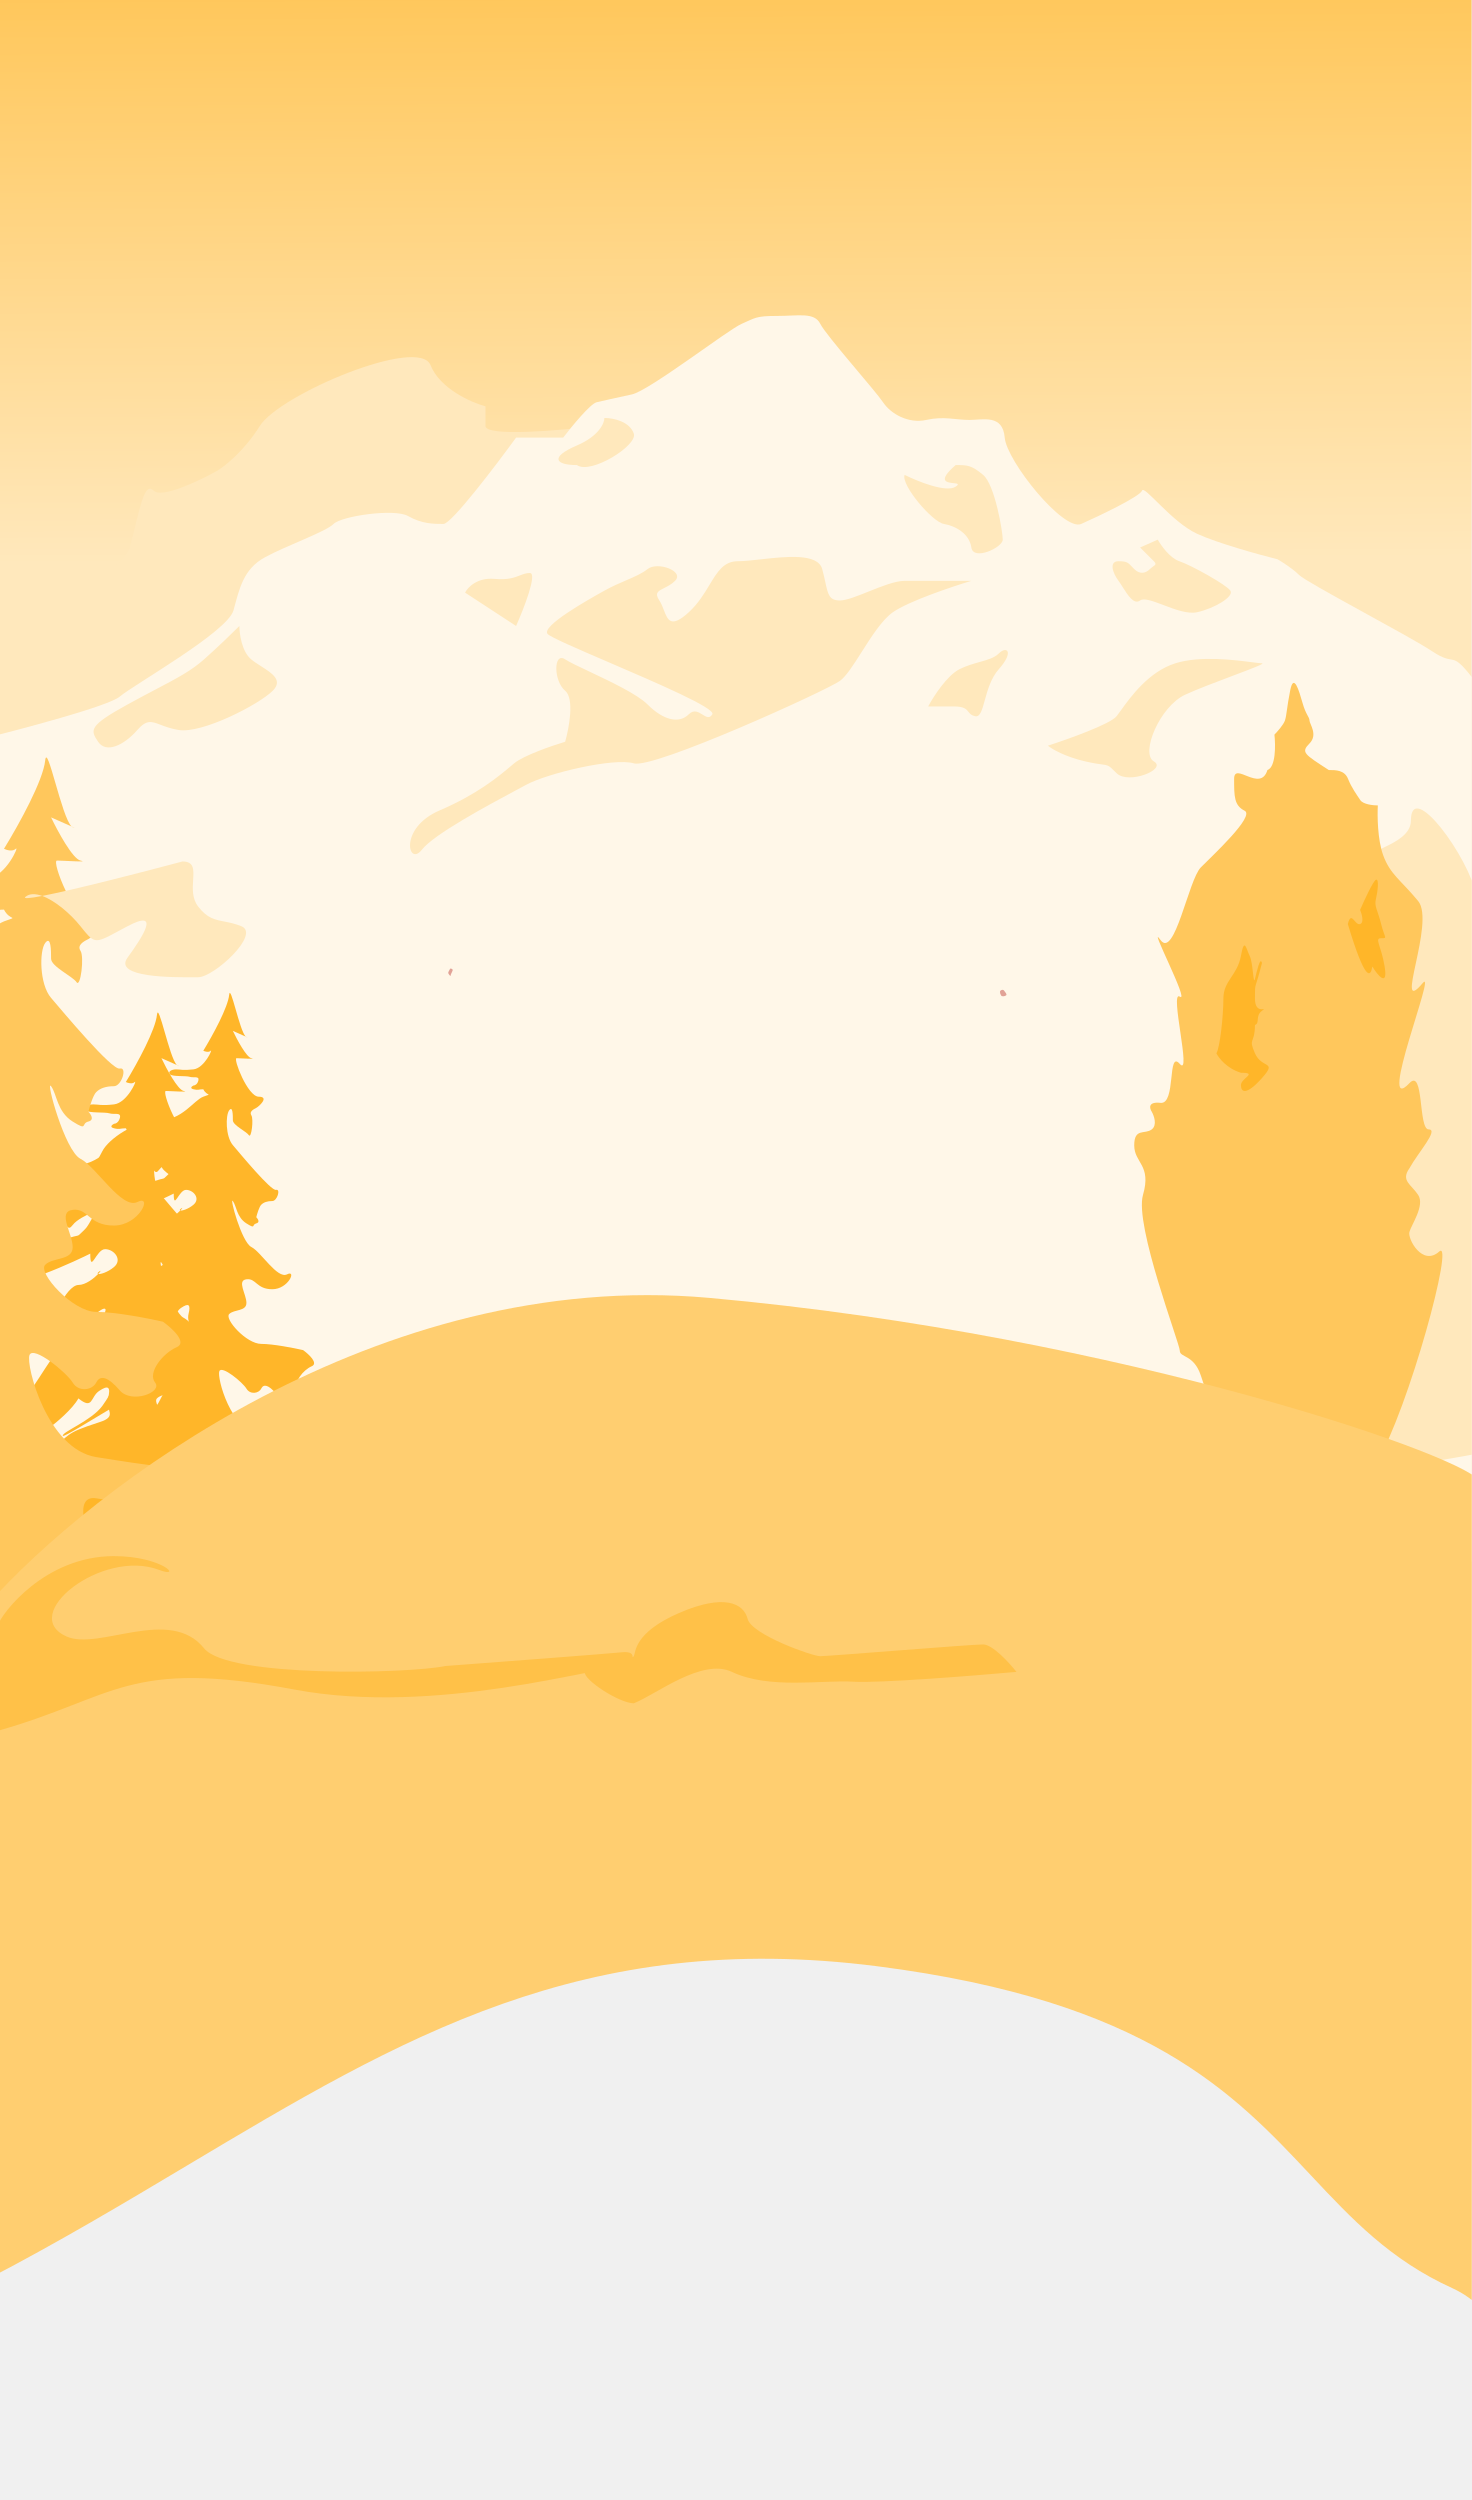
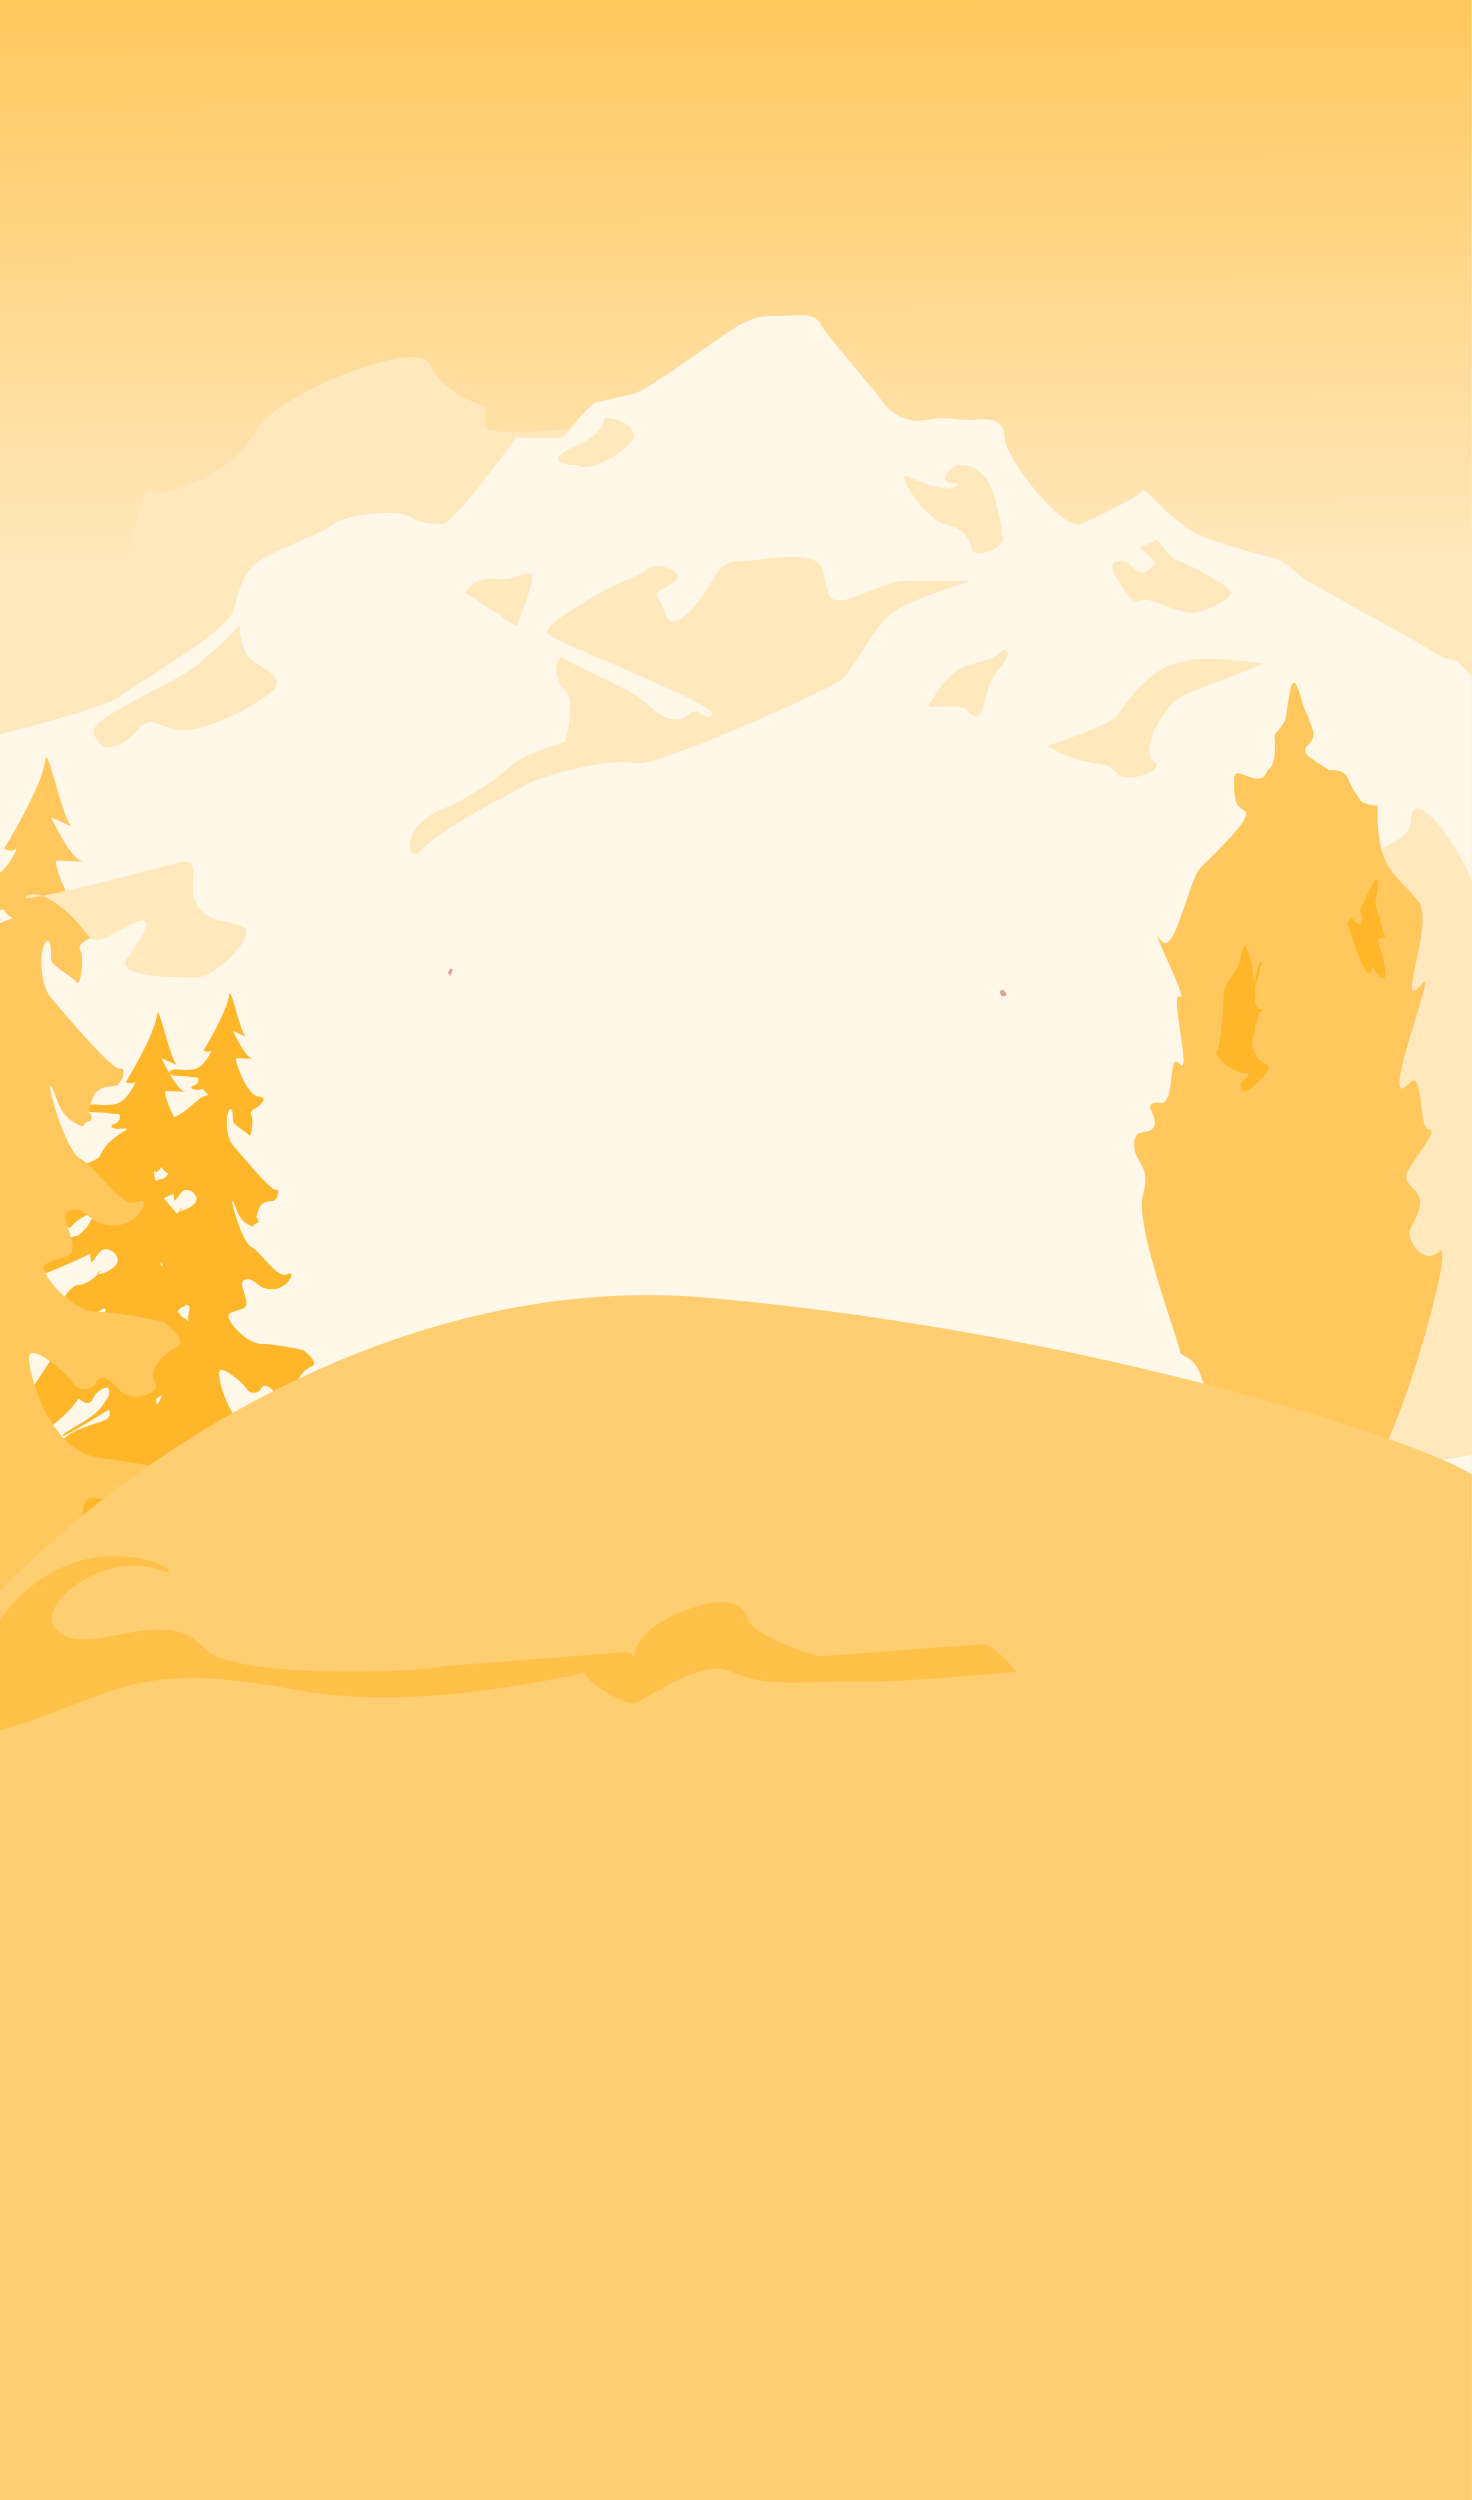
<svg xmlns="http://www.w3.org/2000/svg" viewBox="0 0 375 637" preserveAspectRatio="xMidYMid slice" fill="none">
  <g clip-path="url(#clip0_188_337)">
    <mask id="mask0_188_337" style="mask-type: alpha" maskUnits="userSpaceOnUse" x="-1" y="0" width="377" height="465">
      <path d="M-1 0H376V449C376 457.837 368.837 465 360 465H15C6.163 465 -1 457.837 -1 449V0Z" fill="url(#paint0_linear_188_337)" />
    </mask>
    <g mask="url(#mask0_188_337)">
      <rect x="-8" y="-27" width="727" height="534" fill="url(#paint1_linear_188_337)" />
    </g>
    <path d="M-67.8 192.04C-83.8 201.04 -96.3 217.54 -102.8 226.54C-109.633 245.374 -125.5 288.941 -134.3 312.541C-145.3 342.041 -128.8 500.541 -123.3 513.541C-118.9 523.941 83.2 492.541 183.7 475.541L312.2 454.541C306.034 363.707 293.3 181.341 291.7 178.541C289.7 175.041 275.2 164.04 266.7 164.04C258.2 164.04 255.2 158.541 249.2 154.041C244.4 150.441 236.2 136.541 232.7 130.041L222.2 120.041L209.7 125.041H174.7C168.7 125.041 157.2 114.041 152.2 108.541C142.7 109.707 123.7 111.341 123.7 108.541V103.541C120.034 102.541 112.1 99.041 109.7 93.041C106.7 85.541 71.2 100.541 66.2 108.541C62.2 114.941 57.2 118.874 55.2 120.041C50.7 122.541 41.2 127.041 39.2 125.041C36.7 122.541 35.7 129.541 33.2 139.041C31.2 146.641 16.034 150.207 8.7 151.04C7.2 148.54 -0.2 145.04 -17.8 151.04C-32.3 156.04 -27.8 155.04 -29.8 164.04C-31.8 173.04 -51.8 183.04 -67.8 192.04Z" fill="#FFE8BC" />
    <path d="M30.5 177.5C27.7 179.9 5.333 185.833 -5.5 188.5C-21.5 280.666 -50.6 467.9 -39 479.5C-24.5 494 375 403.5 381.5 395C388 386.5 380.5 179.5 375 172.5C369.5 165.5 371 170 365 166C359 162 333 148.5 331 146.5C329.4 144.9 326.666 143.166 325.5 142.5C320.833 141.333 310.2 138.4 305 136C298.5 133 291.5 123.5 291 125C290.5 126.5 280 131.5 275.5 133.5C271 135.5 256.5 117.5 256 111.5C255.5 105.5 250.5 107 247 107C243.5 107 240.5 106 236 107C231.5 108 227 105.5 225 102.5C223 99.5 210.5 85.5 209 82.5C207.5 79.5 203.5 80.5 198 80.5C192.5 80.5 192.5 81 189 82.5C185.5 84 165.5 99.5 161 100.5C156.5 101.5 154 102 152 102.5C150.4 102.9 145.666 108.667 143.5 111.5H131.5C126.166 118.833 115 133.5 113 133.5C110.5 133.5 107.5 133.5 104 131.5C100.5 129.5 87 131.5 85 133.5C83 135.5 73 139 67.5 142C62 145 61 150 59.5 155.5C58 161 34 174.5 30.5 177.5Z" fill="#FFF7E8" />
    <path d="M388.5 221.112C385.948 225.553 384.247 231.598 376.273 228.514C374.379 218.404 359.5 198.281 359.5 209.112C359.5 215.967 343.823 217.112 351.5 219.112C354.367 219.859 340.11 233.418 338 233.112C335.89 232.806 330.698 250.186 341.862 247.102C353.026 244.018 347.012 254.903 343.823 255.52C340.633 256.137 347.71 246.954 341.862 253.739C336.014 260.524 331.927 261.727 331.927 266.045C331.927 270.363 335.116 272.214 346.281 277.765C350.534 280.232 353.043 286.867 350.524 284.851C347.888 282.742 345.324 284.851 343.823 286.96C341.164 293.746 327.674 284.55 327.674 287.634C327.674 290.719 310.943 286.921 323.17 301.725C334.178 298.561 324.974 310.228 327.674 309.635C339.682 306.999 339.901 313.542 331.927 317.243C323.952 320.944 327.674 316.009 323.42 317.243C319.167 318.476 317.573 320.944 317.041 322.794C316.509 324.645 321.294 331.43 323.42 336.365C325.547 341.299 338.838 313.726 338.838 329.146C335.648 335.315 334.585 329.146 334.585 335.315C337.243 341.483 327.022 345.194 340.017 350.239C340.834 350.557 342.708 348.592 344.395 346.878C349.177 342.017 342.841 352.648 337.578 356.982C327.307 365.439 328.258 369.904 340.017 373.442C354.371 377.76 428.151 359.804 405.823 359.804C387.96 359.804 405.291 280.644 405.291 233.97C403.519 236.848 391.052 216.671 388.5 221.112Z" fill="#FFE8BC" />
    <path d="M32.063 275.696C35.085 270.753 39.616 262.387 39.994 258.584C40.358 254.921 43.176 269.613 45.07 271.371C45.668 271.645 45.879 271.754 45.281 271.513C45.212 271.485 45.142 271.437 45.07 271.371C44.157 270.952 42.344 270.148 41.127 269.612C42.386 272.274 45.281 277.674 46.792 277.978C48.68 278.358 43.393 277.978 42.26 277.978C41.127 277.978 45.659 289.766 49.058 289.766C52.456 289.766 49.058 292.808 48.302 293.188C47.547 293.568 46.036 294.329 46.792 295.47C47.547 296.61 46.792 302.695 46.036 301.554C45.281 300.413 41.127 298.512 41.127 296.991C41.127 295.47 41.127 292.428 39.994 293.949C38.861 295.47 38.861 301.934 41.127 304.596C43.393 307.258 52.834 318.666 54.345 318.285C55.855 317.905 54.722 321.708 53.212 321.708C51.701 321.708 50.568 322.088 49.813 322.848C49.209 323.457 48.554 325.637 48.302 326.651C48.806 327.158 49.511 328.248 48.302 328.552C46.792 328.933 48.302 330.454 45.281 328.552C42.26 326.651 42.26 323.229 41.127 321.708C39.994 320.187 43.77 334.256 46.792 335.777C49.813 337.298 54.722 345.664 57.744 344.143C60.765 342.622 58.121 348.706 53.212 348.706C48.302 348.706 48.302 345.284 45.281 345.664C42.26 346.044 45.281 350.227 45.281 352.889C45.281 355.551 41.505 354.79 39.994 356.311C38.483 357.832 45.281 365.437 49.813 365.437C53.438 365.437 59.884 366.705 62.653 367.339C64.415 368.606 67.412 371.369 65.297 372.282C62.653 373.423 59.632 377.225 61.142 379.127C62.653 381.028 56.611 383.31 54.345 380.648C52.079 377.986 50.568 377.606 49.813 379.127C49.058 380.648 46.414 381.028 45.281 379.127C44.148 377.225 37.728 371.902 36.973 373.803C36.218 375.704 40.372 392.056 49.813 393.577C59.254 395.098 69.073 396.619 69.829 395.098C70.584 393.577 71.339 394.717 71.717 394.717C72.094 394.717 72.094 396.999 71.717 397.379C71.339 397.76 68.695 397.379 67.185 397.379C65.674 397.379 61.52 396.999 61.142 397.379C60.765 397.76 59.632 398.52 60.387 399.281C61.142 400.041 61.142 401.942 60.01 402.323C58.877 402.703 54.345 402.323 49.813 401.562C45.281 400.802 47.925 409.167 49.813 409.928C51.324 410.536 53.464 410.942 54.345 411.069C55.1 414.237 55.629 421.031 51.701 422.857C46.792 425.138 38.106 422.857 34.329 422.857C30.553 422.857 29.42 421.336 27.532 422.857C25.643 424.378 10.915 425.518 9.027 424.758C7.138 423.997 18.09 409.167 20.356 409.167C22.622 409.167 24.133 406.505 21.867 406.505C19.601 406.505 18.468 408.027 17.335 406.505L12.425 401.562C11.293 401.816 7.667 401.942 2.23 400.421C1.474 398.52 3.74 397.379 9.027 391.675C14.313 385.971 12.425 388.633 15.824 385.971C19.223 383.31 17.335 384.45 21.867 377.225C26.398 370.001 -10.611 394.717 -10.989 393.577C-11.366 392.436 -2.303 389.014 1.096 384.45C4.494 379.887 6.383 373.803 12.425 369.62C18.468 365.437 15.824 365.437 25.266 362.395C30.175 360.874 26.776 359.353 27.532 356.311C28.287 353.269 27.532 352.889 25.266 354.41C23 355.931 23.755 359.353 19.979 356.311C18.468 359.049 14.314 362.522 12.425 363.916C11.293 364.423 8.498 365.818 6.383 367.339C3.74 369.24 2.985 369.24 -0.415 369.62C-3.814 370.001 -2.303 368.86 -5.702 363.916C-9.101 358.973 -5.324 359.734 1.096 359.353C7.516 358.973 12.425 344.143 16.957 342.622C21.489 341.101 27.909 334.256 26.776 333.496C25.643 332.735 19.979 339.96 15.824 338.819C11.67 337.678 16.957 327.411 19.979 327.411C21.842 327.411 23.993 325.675 25.013 324.612C24.764 324.552 24.795 324.345 25.266 323.989C25.844 323.552 25.647 323.952 25.013 324.612C25.564 324.745 27.482 324.157 29.042 322.848C31.308 320.947 29.042 318.285 26.776 318.285C24.511 318.285 23 324.75 23 319.426C20.734 320.567 1.096 330.073 -0.415 325.89C-1.925 321.708 13.558 316.764 16.957 315.623C20.356 314.483 19.601 315.243 20.734 314.102C21.867 312.962 21.867 313.342 23.755 309.92C23.755 308.399 23.755 308.779 23 309.159C22.245 309.539 19.601 310.68 18.468 312.201C17.335 313.722 16.957 312.201 15.824 310.68C14.691 309.159 15.824 309.159 16.957 307.258C18.09 305.356 18.468 303.835 12.425 306.497C6.383 309.159 11.293 308.779 6.383 312.201C1.474 315.623 4.495 313.342 1.096 312.201C-2.303 311.06 -0.792 310.3 1.096 306.497C2.984 302.695 11.292 296.991 18.468 296.991C25.643 296.991 29.042 290.907 32.063 289.766C35.085 288.625 33.196 289.766 32.063 287.484C30.553 287.484 30.553 287.864 29.042 287.484C27.834 287.18 28.538 286.597 29.042 286.343C29.42 286.343 30.25 286.039 30.553 284.822C30.93 283.301 29.042 284.062 27.909 283.682C26.776 283.301 22.622 283.682 21.867 282.921C21.111 282.161 22.244 281.4 23.755 281.4C25.265 281.4 25.643 281.78 29.042 281.4C32.441 281.02 35.084 274.936 34.329 275.696C33.725 276.304 32.567 275.95 32.063 275.696Z" fill="#FFB629" />
    <path d="M51.8 267.729C54.311 263.615 58.079 256.651 58.393 253.486C58.695 250.437 61.038 262.666 62.612 264.129C63.11 264.357 63.285 264.448 62.788 264.248C62.731 264.224 62.672 264.184 62.612 264.129C61.854 263.781 60.346 263.111 59.334 262.665C60.381 264.881 62.788 269.375 64.044 269.628C65.614 269.945 61.218 269.628 60.276 269.628C59.334 269.628 63.102 279.44 65.927 279.44C68.753 279.44 65.927 281.972 65.3 282.288C64.672 282.605 63.416 283.238 64.044 284.187C64.672 285.137 64.044 290.201 63.416 289.251C62.788 288.302 59.334 286.719 59.334 285.453C59.334 284.187 59.334 281.655 58.393 282.921C57.451 284.187 57.451 289.568 59.334 291.783C61.218 293.999 69.067 303.494 70.323 303.178C71.579 302.861 70.637 306.026 69.381 306.026C68.125 306.026 67.183 306.343 66.555 306.976C66.053 307.482 65.509 309.297 65.3 310.141C65.718 310.563 66.304 311.47 65.3 311.723C64.044 312.04 65.3 313.306 62.788 311.723C60.276 310.141 60.276 307.292 59.334 306.026C58.393 304.76 61.532 316.471 64.044 317.737C66.555 319.003 70.637 325.966 73.148 324.7C75.66 323.434 73.462 328.498 69.381 328.498C65.3 328.498 65.3 325.649 62.788 325.966C60.276 326.282 62.788 329.764 62.788 331.979C62.788 334.195 59.648 333.562 58.393 334.828C57.137 336.094 62.788 342.424 66.555 342.424C69.569 342.424 74.927 343.479 77.23 344.006C78.695 345.062 81.186 347.361 79.427 348.121C77.23 349.071 74.718 352.236 75.974 353.818C77.23 355.401 72.207 357.3 70.323 355.084C68.439 352.869 67.183 352.552 66.555 353.818C65.927 355.084 63.73 355.401 62.788 353.818C61.846 352.236 56.509 347.805 55.881 349.387C55.253 350.97 58.707 364.579 66.555 365.845C74.404 367.111 82.567 368.377 83.195 367.111C83.823 365.845 84.451 366.795 84.764 366.795C85.079 366.795 85.079 368.694 84.764 369.01C84.451 369.327 82.253 369.01 80.997 369.01C79.741 369.01 76.288 368.694 75.974 369.01C75.66 369.327 74.718 369.96 75.346 370.593C75.974 371.226 75.974 372.808 75.032 373.125C74.09 373.441 70.323 373.125 66.555 372.492C62.788 371.859 64.986 378.822 66.555 379.455C67.811 379.961 69.59 380.299 70.323 380.404C70.951 383.042 71.39 388.697 68.125 390.216C64.044 392.115 56.823 390.216 53.683 390.216C50.544 390.216 49.602 388.95 48.032 390.216C46.462 391.482 34.218 392.432 32.649 391.799C31.079 391.166 40.184 378.822 42.067 378.822C43.951 378.822 45.207 376.606 43.323 376.606C41.439 376.606 40.497 377.872 39.555 376.606L35.474 372.492C34.532 372.703 31.518 372.808 26.998 371.542C26.37 369.96 28.254 369.01 32.649 364.263C37.043 359.515 35.474 361.731 38.3 359.515C41.125 357.3 39.555 358.249 43.323 352.236C47.09 346.222 16.323 366.795 16.009 365.845C15.696 364.896 23.23 362.047 26.055 358.249C28.881 354.451 30.451 349.387 35.474 345.906C40.497 342.424 38.3 342.424 46.148 339.892C50.23 338.626 47.404 337.36 48.032 334.828C48.66 332.296 48.032 331.979 46.148 333.245C44.265 334.511 44.893 337.36 41.753 334.828C40.498 337.107 37.044 339.997 35.474 341.158C34.532 341.58 32.209 342.74 30.451 344.006C28.253 345.589 27.626 345.589 24.8 345.906C21.974 346.222 23.23 345.273 20.404 341.158C17.579 337.043 20.718 337.676 26.055 337.36C31.393 337.043 35.474 324.7 39.242 323.434C43.009 322.168 48.346 316.471 47.404 315.838C46.463 315.205 41.753 321.218 38.3 320.269C34.846 319.319 39.242 310.774 41.753 310.774C43.303 310.774 45.091 309.328 45.939 308.444C45.732 308.394 45.757 308.221 46.148 307.925C46.63 307.561 46.466 307.894 45.939 308.444C46.397 308.555 47.991 308.065 49.288 306.976C51.172 305.393 49.288 303.178 47.404 303.178C45.521 303.178 44.265 308.558 44.265 304.127C42.381 305.077 26.055 312.989 24.8 309.508C23.544 306.026 36.416 301.912 39.242 300.962C42.067 300.013 41.439 300.646 42.381 299.696C43.323 298.746 43.323 299.063 44.893 296.214C44.893 294.948 44.893 295.265 44.265 295.581C43.637 295.898 41.439 296.847 40.497 298.113C39.555 299.38 39.242 298.113 38.3 296.847C37.358 295.581 38.3 295.581 39.242 293.999C40.184 292.416 40.497 291.15 35.474 293.366C30.451 295.581 34.532 295.265 30.451 298.113C26.37 300.962 28.881 299.063 26.055 298.113C23.23 297.164 24.486 296.531 26.055 293.366C27.625 290.201 34.532 285.453 40.497 285.453C46.462 285.453 49.288 280.389 51.8 279.44C54.311 278.49 52.741 279.44 51.8 277.541C50.544 277.541 50.544 277.857 49.288 277.541C48.283 277.288 48.869 276.802 49.288 276.591C49.602 276.591 50.293 276.338 50.544 275.325C50.858 274.059 49.288 274.692 48.346 274.376C47.404 274.059 43.951 274.376 43.323 273.743C42.695 273.11 43.637 272.477 44.893 272.477C46.148 272.477 46.462 272.793 49.288 272.477C52.114 272.16 54.311 267.096 53.683 267.729C53.181 268.235 52.218 267.94 51.8 267.729Z" fill="#FFB629" />
    <path d="M322.939 196.203C325.083 195.482 325.023 189.888 324.725 187.182C325.47 186.43 327.048 184.656 327.405 183.573C327.851 182.219 327.851 180.415 328.745 175.904C329.638 171.393 330.977 175.904 331.87 179.062C332.764 182.22 333.657 182.671 333.657 183.573C333.657 184.475 335.89 187.182 333.657 189.437C331.424 191.692 332.317 192.144 338.569 196.203C340.355 196.203 342.588 196.203 343.481 198.459C344.374 200.714 345.714 202.519 346.607 203.872C347.322 204.955 349.882 205.225 351.073 205.225C350.924 207.781 350.984 213.886 352.413 217.856C354.199 222.818 356.878 224.171 361.344 229.584C365.81 234.997 354.908 259.522 362.5 250.5C366.26 246.032 350.626 285 359.111 276C362.876 272.006 361.344 287.775 364.023 287.775C366.703 287.775 361.344 293.64 359.111 297.699C356.878 300.857 359.558 301.759 361.344 304.466C363.13 307.172 359.558 312.135 359.111 313.939C358.665 315.743 362.454 322.715 366.703 318.901C370.722 315.292 359.111 358.597 350.626 373.032C349.297 375.294 314.454 364.01 311.775 361.755C309.096 359.499 307.756 355.891 305.97 350.477C304.183 345.064 300.611 345.966 300.611 344.162C300.611 342.358 289 312.134 291.233 304.466C293.466 296.797 289 296.346 289 291.835C289 287.324 291.679 289.129 293.466 287.775C294.894 286.693 294.061 284.317 293.466 283.264C292.87 282.362 292.483 280.648 295.698 281.009C299.718 281.46 297.376 267.351 300.611 271.085C303.737 274.694 297.931 252.139 300.611 253.943C303.29 255.748 292.194 234.641 295.698 239.509C299.271 244.471 302.844 224.171 305.97 221.014C309.095 217.856 319.813 207.932 317.134 206.579C314.454 205.225 314.454 202.97 314.454 198.459C314.454 193.948 321.153 202.068 322.939 196.203Z" fill="#FFC75C" />
    <path d="M346.554 235.448C347.625 235.088 347 232.892 346.554 231.84C347.596 229.434 349.858 224.532 350.573 224.171C351.466 223.72 351.019 227.329 350.573 229.133C350.126 230.938 351.019 231.84 351.913 235.448C352.806 239.057 353.699 239.057 351.913 239.057C350.126 239.057 351.913 240.862 352.806 246.275C353.699 251.688 351.019 248.53 349.68 246.275C349.233 248.981 347.893 250.335 343.428 235.448C344.321 231.84 345.214 235.9 346.554 235.448Z" fill="#FFB629" />
    <path d="M311.721 254.395C311.721 258.906 310.828 267.025 309.935 268.379C310.53 269.582 312.614 272.258 316.187 273.341C320.653 273.341 316.187 274.694 316.187 276.498C316.187 278.303 317.527 279.205 321.546 274.694C325.565 270.183 321.546 272.439 319.76 268.379C317.973 264.319 319.76 266.123 319.76 261.161C321.099 260.71 319.76 258.906 321.546 257.552C323.332 256.199 319.76 258.906 319.76 254.395C319.76 249.884 319.76 252.59 321.546 245.373C321.099 243.569 320.206 247.628 319.76 249.433C319.313 251.237 319.313 245.373 318.42 243.568C317.527 241.764 317.08 238.606 316.187 243.568C315.294 248.53 311.721 249.884 311.721 254.395Z" fill="#FFB629" />
    <path d="M1.015 216.268C5.015 209.768 11.015 198.768 11.515 193.768C11.996 188.951 15.727 208.27 18.235 210.581C19.027 210.942 19.307 211.085 18.515 210.768C18.423 210.732 18.33 210.669 18.235 210.581C17.027 210.031 14.626 208.973 13.015 208.269C14.681 211.769 18.515 218.869 20.515 219.269C23.015 219.769 16.015 219.269 14.515 219.269C13.015 219.269 19.015 234.769 23.515 234.769C28.015 234.769 23.515 238.769 22.515 239.269C21.515 239.769 19.515 240.769 20.515 242.269C21.515 243.769 20.515 251.769 19.515 250.269C18.515 248.769 13.015 246.269 13.015 244.269C13.015 242.269 13.015 238.269 11.515 240.269C10.015 242.269 10.015 250.769 13.015 254.269C16.015 257.769 28.515 272.769 30.515 272.269C32.515 271.769 31.015 276.769 29.015 276.769C27.015 276.769 25.515 277.269 24.515 278.269C23.715 279.069 22.848 281.935 22.515 283.269C23.181 283.935 24.115 285.369 22.515 285.769C20.515 286.269 22.515 288.269 18.515 285.769C14.515 283.269 14.515 278.769 13.015 276.769C11.515 274.769 16.515 293.269 20.515 295.269C24.515 297.269 31.015 308.269 35.015 306.269C39.015 304.269 35.515 312.269 29.015 312.269C22.515 312.269 22.515 307.769 18.515 308.269C14.515 308.769 18.515 314.269 18.515 317.769C18.515 321.269 13.515 320.269 11.515 322.269C9.515 324.269 18.515 334.269 24.515 334.269C29.315 334.269 37.848 335.935 41.515 336.769C43.848 338.435 47.815 342.069 45.015 343.269C41.515 344.769 37.515 349.769 39.515 352.269C41.515 354.769 33.515 357.769 30.515 354.269C27.515 350.769 25.515 350.269 24.515 352.269C23.515 354.269 20.015 354.769 18.515 352.269C17.015 349.769 8.515 342.769 7.515 345.269C6.515 347.769 12.015 369.269 24.515 371.269C37.015 373.269 50.015 375.269 51.015 373.269C52.015 371.269 53.015 372.769 53.515 372.769C54.015 372.769 54.015 375.769 53.515 376.269C53.015 376.769 49.515 376.269 47.515 376.269C45.515 376.269 40.015 375.769 39.515 376.269C39.015 376.769 37.515 377.769 38.515 378.769C39.515 379.769 39.515 382.269 38.015 382.769C36.515 383.269 30.515 382.769 24.515 381.769C18.515 380.769 22.015 391.769 24.515 392.769C26.515 393.569 29.348 394.102 30.515 394.269C31.515 398.435 32.215 407.369 27.015 409.769C20.515 412.769 9.015 409.769 4.015 409.769C-0.985 409.769 -2.485 407.769 -4.985 409.769C-7.485 411.769 -26.985 413.269 -29.485 412.269C-31.985 411.269 -17.485 391.769 -14.485 391.769C-11.485 391.769 -9.486 388.269 -12.486 388.269C-15.486 388.269 -16.985 390.269 -18.485 388.269L-24.985 381.769C-26.485 382.102 -31.285 382.269 -38.484 380.269C-39.484 377.769 -36.484 376.269 -29.485 368.769C-22.486 361.269 -24.985 364.769 -20.485 361.269C-15.985 357.769 -18.485 359.269 -12.486 349.769C-6.486 340.269 -55.485 372.769 -55.985 371.269C-56.485 369.769 -44.485 365.269 -39.986 359.269C-35.486 353.269 -32.985 345.269 -24.985 339.769C-16.985 334.269 -20.485 334.269 -7.985 330.269C-1.485 328.269 -5.985 326.269 -4.985 322.269C-3.985 318.269 -4.985 317.769 -7.985 319.769C-10.985 321.769 -9.986 326.269 -14.985 322.269C-16.985 325.869 -22.485 330.435 -24.985 332.269C-26.485 332.935 -30.185 334.769 -32.985 336.769C-36.485 339.269 -37.485 339.269 -41.985 339.769C-46.486 340.269 -44.485 338.769 -48.985 332.269C-53.485 325.769 -48.485 326.769 -39.986 326.269C-31.486 325.769 -24.985 306.269 -18.985 304.269C-12.985 302.269 -4.486 293.269 -5.985 292.269C-7.485 291.269 -14.985 300.769 -20.485 299.269C-25.985 297.769 -18.985 284.269 -14.985 284.269C-12.518 284.269 -9.67 281.986 -8.319 280.588C-8.649 280.509 -8.608 280.236 -7.985 279.769C-7.219 279.194 -7.48 279.72 -8.319 280.588C-7.59 280.763 -5.051 279.99 -2.986 278.269C0.014 275.769 -2.986 272.269 -5.985 272.269C-8.985 272.269 -10.985 280.769 -10.985 273.769C-13.985 275.269 -39.986 287.769 -41.985 282.269C-43.985 276.769 -23.485 270.269 -18.985 268.769C-14.485 267.269 -15.485 268.269 -13.985 266.769C-12.485 265.269 -12.486 265.769 -9.986 261.269C-9.986 259.269 -9.986 259.769 -10.985 260.269C-11.985 260.769 -15.485 262.269 -16.985 264.269C-18.486 266.269 -18.985 264.269 -20.485 262.269C-21.985 260.269 -20.485 260.269 -18.985 257.769C-17.485 255.269 -16.985 253.269 -24.985 256.769C-32.985 260.269 -26.485 259.769 -32.985 264.269C-39.485 268.769 -35.486 265.769 -39.986 264.269C-44.486 262.769 -42.486 261.769 -39.986 256.769C-37.486 251.769 -26.485 244.269 -16.985 244.269C-7.486 244.269 -2.986 236.269 1.015 234.769C5.015 233.269 2.514 234.769 1.015 231.769C-0.985 231.769 -0.986 232.269 -2.986 231.769C-4.586 231.369 -3.652 230.602 -2.986 230.269C-2.486 230.269 -1.386 229.869 -0.986 228.269C-0.486 226.269 -2.986 227.269 -4.486 226.769C-5.986 226.269 -11.486 226.769 -12.486 225.769C-13.486 224.769 -11.986 223.769 -9.986 223.769C-7.986 223.769 -7.486 224.269 -2.986 223.769C1.514 223.269 5.014 215.269 4.014 216.268C3.214 217.068 1.681 216.602 1.015 216.268Z" fill="#FFC75C" />
-     <path fill-rule="evenodd" clip-rule="evenodd" d="M-3 408.681C22.973 379.52 96.07 323.098 180.669 330.697C286.418 340.195 376.988 372.188 376.988 377.687C376.988 378.515 377.024 385.043 377.082 395.644C377.287 433.09 377.771 521.353 377.94 588.667C375.667 586.285 373.033 584.379 370 583C354.232 575.829 344.447 565.396 334.006 554.263C314.324 533.278 292.31 509.805 223.5 501C148.74 491.434 102.1 519.278 47.819 551.683C31.845 561.22 15.209 571.152 -3 580.641V408.681Z" fill="#FFCE70" />
+     <path fill-rule="evenodd" clip-rule="evenodd" d="M -3 408.681 C 22.973 379.52 96.07 323.098 180.669 330.697 C 286.418 340.195 376.988 372.188 376.988 377.687 C 376.988 378.515 376.988 385.043 376 637 L -3 637 Z" fill="#FFCE70" />
    <path d="M52 419.998C58 427.498 103.833 426.498 113.5 424.498C126.833 423.498 154.5 421.398 158.5 420.998C162.5 420.598 161.167 423.164 160 424.498C152.333 424.498 111.085 437.29 75 430.498C32.5 422.498 29.5 432.498 -0.5 440.998C-0.833 432.998 -1.3 416.398 -0.5 413.998C0.5 410.998 11.5 396.5 29 396.5C41.5 396.499 46.737 402.366 40.5 400C26 394.501 4.5 411.499 17 416.998C25.238 420.621 43.338 409.171 52 419.998Z" fill="#FFC148" />
    <path d="M217.497 428.5C223.897 428.9 247.83 427 258.997 426C257.164 423.667 252.897 419 250.497 419C247.497 419 210.997 422 208.997 422C206.997 422 191.497 416.5 190.497 412.5C189.497 408.5 184.497 406 172.997 411C161.497 416 161.997 421 161.497 422C160.997 423 149.497 423.5 148.997 426C148.597 428 157.833 434 161.5 434C167.333 431.667 178.897 422.4 186.497 426C195.997 430.5 209.497 428 217.497 428.5Z" fill="#FFC148" />
    <path fill-rule="evenodd" clip-rule="evenodd" d="M161.5 110.5C160.5 107.5 156.5 106.5 154 106.5C154 107.833 152.6 111.1 147 113.5C140 116.5 141.5 118.5 147 118.5C150.5 121 162.5 113.5 161.5 110.5ZM64 168C61.6 166 61 161.5 61 159.5C59.5 161 55.6 164.8 52.001 168C48.751 170.888 45.241 172.734 39.777 175.607C37.673 176.713 35.28 177.971 32.5 179.5C22.5 185 23 186 25 189C27 192 31.5 190 35 186C37.347 183.317 38.57 183.783 40.931 184.683C42.09 185.124 43.524 185.671 45.5 186C51.5 187 66 179.5 69.5 176C72.153 173.347 69.348 171.556 66.528 169.756C65.628 169.181 64.726 168.605 64 168ZM230.5 121C229.5 123.5 237.5 133 240.5 133.5C243.5 134 247 136 247.5 139.5C248 143 255.5 139.5 255.5 137.5C255.5 135.5 253.5 123.5 250.5 121C247.5 118.5 246.5 118.5 243.5 118.5C238.704 122.657 241.269 122.928 242.958 123.107C243.909 123.208 244.582 123.279 243.5 124C241.1 125.6 233.834 122.667 230.5 121ZM295 137.5L290.5 139.5L294 143C294.708 143.707 294.415 143.914 293.829 144.328C293.586 144.5 293.293 144.707 293 145C292 146 290.5 146.5 289 145C288.763 144.763 288.563 144.55 288.385 144.361L288.385 144.361C287.438 143.354 287.105 143 285 143C282.5 143 283.5 146 285 148C285.333 148.443 285.69 149.009 286.065 149.605C287.387 151.699 288.944 154.168 290.5 153C291.455 152.284 293.778 153.163 296.434 154.169C299.342 155.27 302.649 156.523 305 156C309.5 155 314.5 152 313.5 150.5C312.5 149 303.5 144 300.5 143C298.1 142.2 295.834 139 295 137.5ZM247.5 148C242.5 149.5 231.5 153.2 227.5 156C224.768 157.913 222.035 162.215 219.548 166.132C217.483 169.382 215.588 172.366 214 173.5C210.5 176 166.5 196 161.5 194.5C156.5 193 139.5 197 134 200C133.313 200.375 132.438 200.844 131.426 201.386C124.344 205.18 110.563 212.562 107.5 216.5C104 221 101.5 211 112 206.5C121.695 202.345 127.128 197.764 130.265 195.118L130.268 195.115C130.527 194.897 130.771 194.691 131 194.5C133.4 192.5 140.667 190 144 189C145 185.5 146.4 178 144 176C141 173.5 141 166 144 168C145.034 168.689 147.374 169.794 150.161 171.11C155.461 173.612 162.379 176.878 165 179.5C169 183.5 173 184.5 175.5 182C176.803 180.698 177.97 181.431 179 182.078C179.949 182.674 180.782 183.198 181.5 182C182.406 180.491 167.456 174.06 155.135 168.761L155.135 168.761L155.134 168.761C147.048 165.283 140.095 162.292 139.5 161.5C138 159.5 149.5 153 154 150.5C155.973 149.404 157.85 148.596 159.547 147.866C161.72 146.931 163.597 146.123 165 145C167.5 143 174.5 145.5 172 148C171.102 148.898 170.075 149.409 169.22 149.835C167.695 150.593 166.719 151.078 168 153C168.488 153.732 168.827 154.612 169.148 155.445C170.143 158.028 170.964 160.159 175.5 156C177.906 153.795 179.428 151.268 180.774 149.032C182.786 145.691 184.406 143 188 143C189.533 143 191.588 142.772 193.822 142.523C200.337 141.799 208.384 140.905 209.5 145C209.844 146.261 210.083 147.364 210.289 148.316C210.981 151.515 211.303 153 214 153C215.641 153 218.379 151.902 221.289 150.735C224.589 149.412 228.109 148 230.5 148H247.5ZM131.5 159.5L118.5 151C119.167 149.667 121.6 147.1 126 147.5C129.422 147.811 131.102 147.154 132.485 146.614C133.325 146.285 134.055 146 135 146C137 146 133.5 155 131.5 159.5ZM236.5 180C237.833 177.5 241.3 172.1 244.5 170.5C246.254 169.623 248.008 169.131 249.593 168.686C251.623 168.116 253.377 167.623 254.5 166.5C256.5 164.5 258.5 166 254.5 170.5C252.477 172.776 251.605 175.948 250.914 178.462C250.238 180.918 249.735 182.747 248.5 182.5C247.485 182.297 247.129 181.846 246.763 181.383C246.229 180.705 245.672 180 243 180H236.5ZM284.5 182.5C282.9 184.5 272.167 188.333 267 190C268 190.833 271.3 192.8 276.5 194C278.667 194.5 279.944 194.667 280.796 194.778C281.459 194.864 281.864 194.917 282.229 195.067C282.802 195.302 283.278 195.778 284.5 197C287.5 200 297.5 196 294 194C290.5 192 295.5 180 302 177C305.001 175.615 309.813 173.804 313.928 172.255C318.727 170.449 322.577 169 321.5 169C321.075 169 320.197 168.887 319.001 168.733C314.576 168.163 305.798 167.032 299.5 169C292.721 171.119 288.096 177.546 285.625 180.979L285.624 180.98C285.18 181.598 284.805 182.119 284.5 182.5ZM49.21 224.224C49.375 221.592 49.507 219.5 46.5 219.5C36.211 222.252 18.844 226.721 10.751 228.285C9.049 227.668 7.536 227.637 6.5 228.5C5.823 229.064 7.571 228.899 10.751 228.285C13.977 229.454 17.882 232.727 20.5 236L20.598 236.122C22.219 238.149 23.092 239.241 24.168 239.503C25.422 239.808 26.952 238.983 30.266 237.196C30.934 236.836 31.675 236.437 32.5 236C41 231.5 36.5 238.5 32.5 244C28.76 249.142 44.252 249.04 49.552 249.005L49.556 249.005C49.923 249.002 50.241 249 50.5 249C54.5 249 66.5 238 61.5 236C59.791 235.316 58.374 235.042 57.109 234.796C54.674 234.324 52.804 233.962 50.5 231C48.913 228.96 49.074 226.406 49.21 224.224Z" fill="#FFE8BC" />
    <path d="M255.838 252.407C255.583 252.049 255.072 252.215 254.817 252.535C254.753 253.109 254.919 253.314 255.072 253.62C255.263 254.003 256.03 253.875 256.349 253.62C256.668 253.365 256.157 252.854 255.838 252.407Z" fill="#E1A296" />
    <path d="M114.661 246.889C114.6 247.09 114.203 247.608 114.203 247.896C114.203 248.148 114.889 248.903 114.813 248.652C114.737 248.4 115.27 247.56 115.347 247.225C115.423 246.889 114.737 246.637 114.661 246.889Z" fill="#E1A296" />
  </g>
  <defs>
    <linearGradient id="paint0_linear_188_337" x1="187.5" y1="1.89619e-07" x2="190.636" y2="111.787" gradientUnits="userSpaceOnUse">
      <stop stop-color="#FFB929" />
      <stop offset="1" stop-color="#FFFCE3" />
    </linearGradient>
    <linearGradient id="paint1_linear_188_337" x1="154" y1="-77" x2="155" y2="143" gradientUnits="userSpaceOnUse">
      <stop stop-color="#FFB629" />
      <stop offset="1" stop-color="#FFE8BC" />
    </linearGradient>
    <clipPath id="clip0_188_337">
      <rect width="377" height="637" fill="white" transform="translate(-1)" />
    </clipPath>
  </defs>
</svg>
